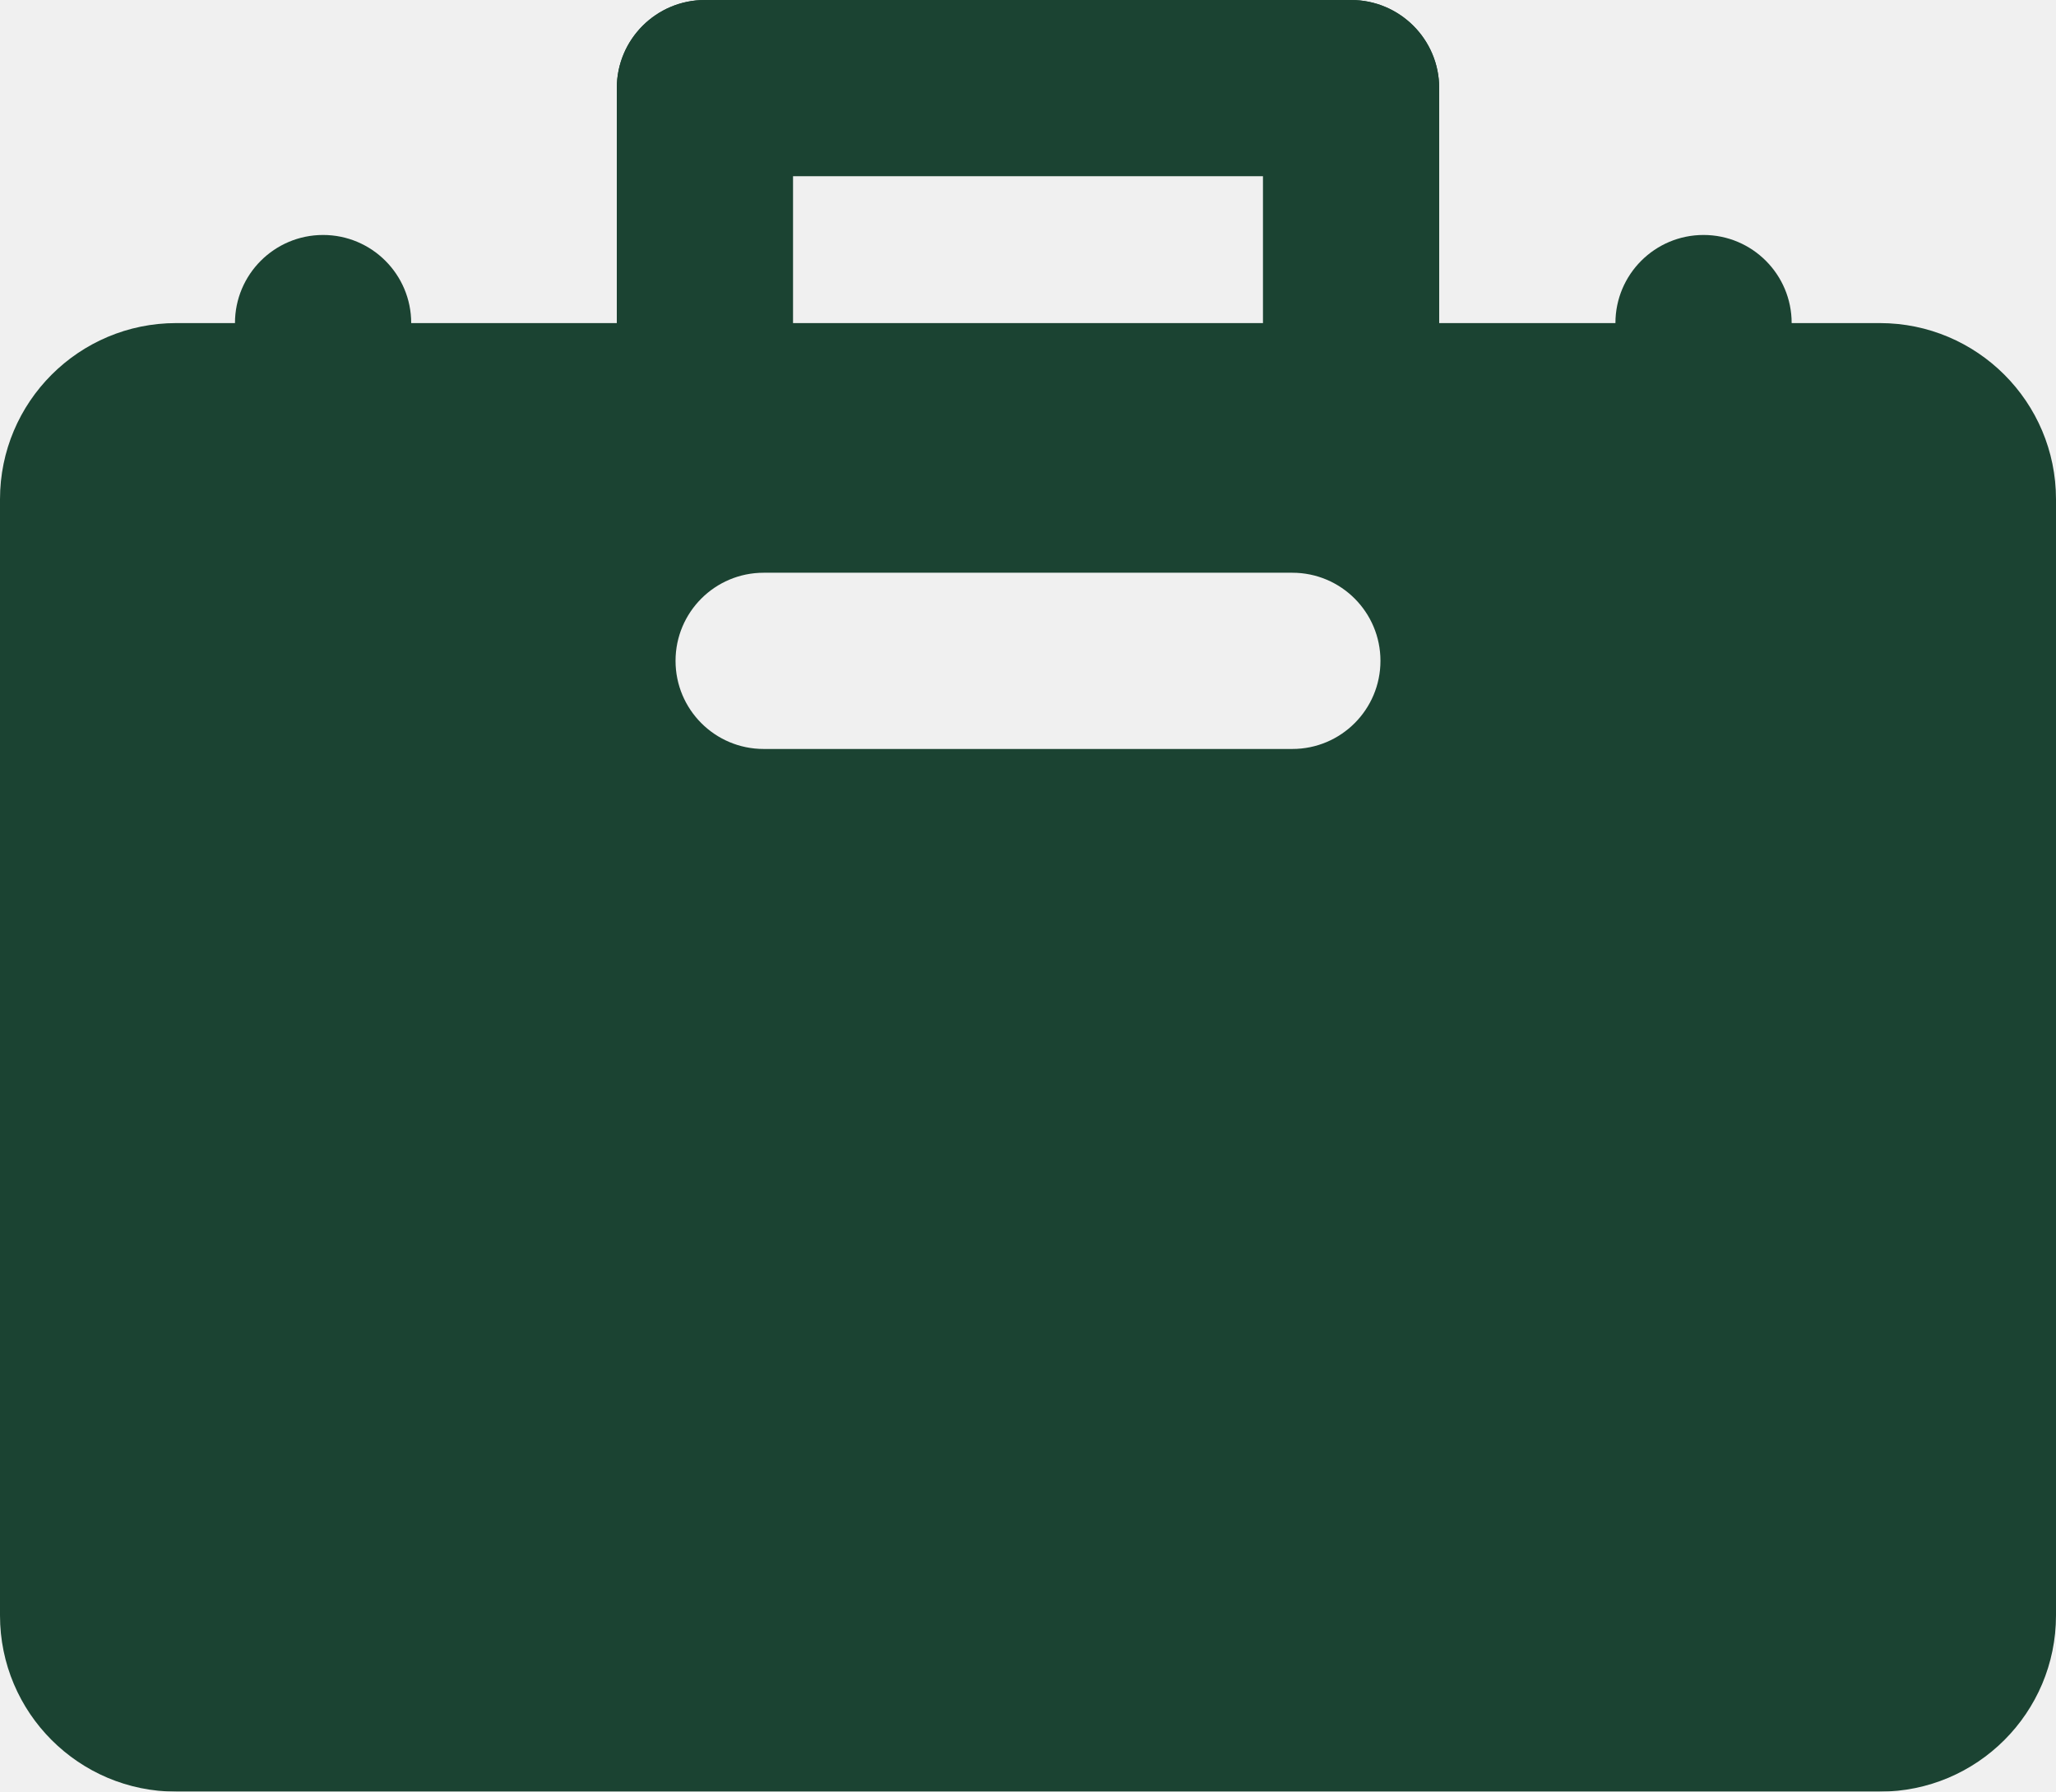
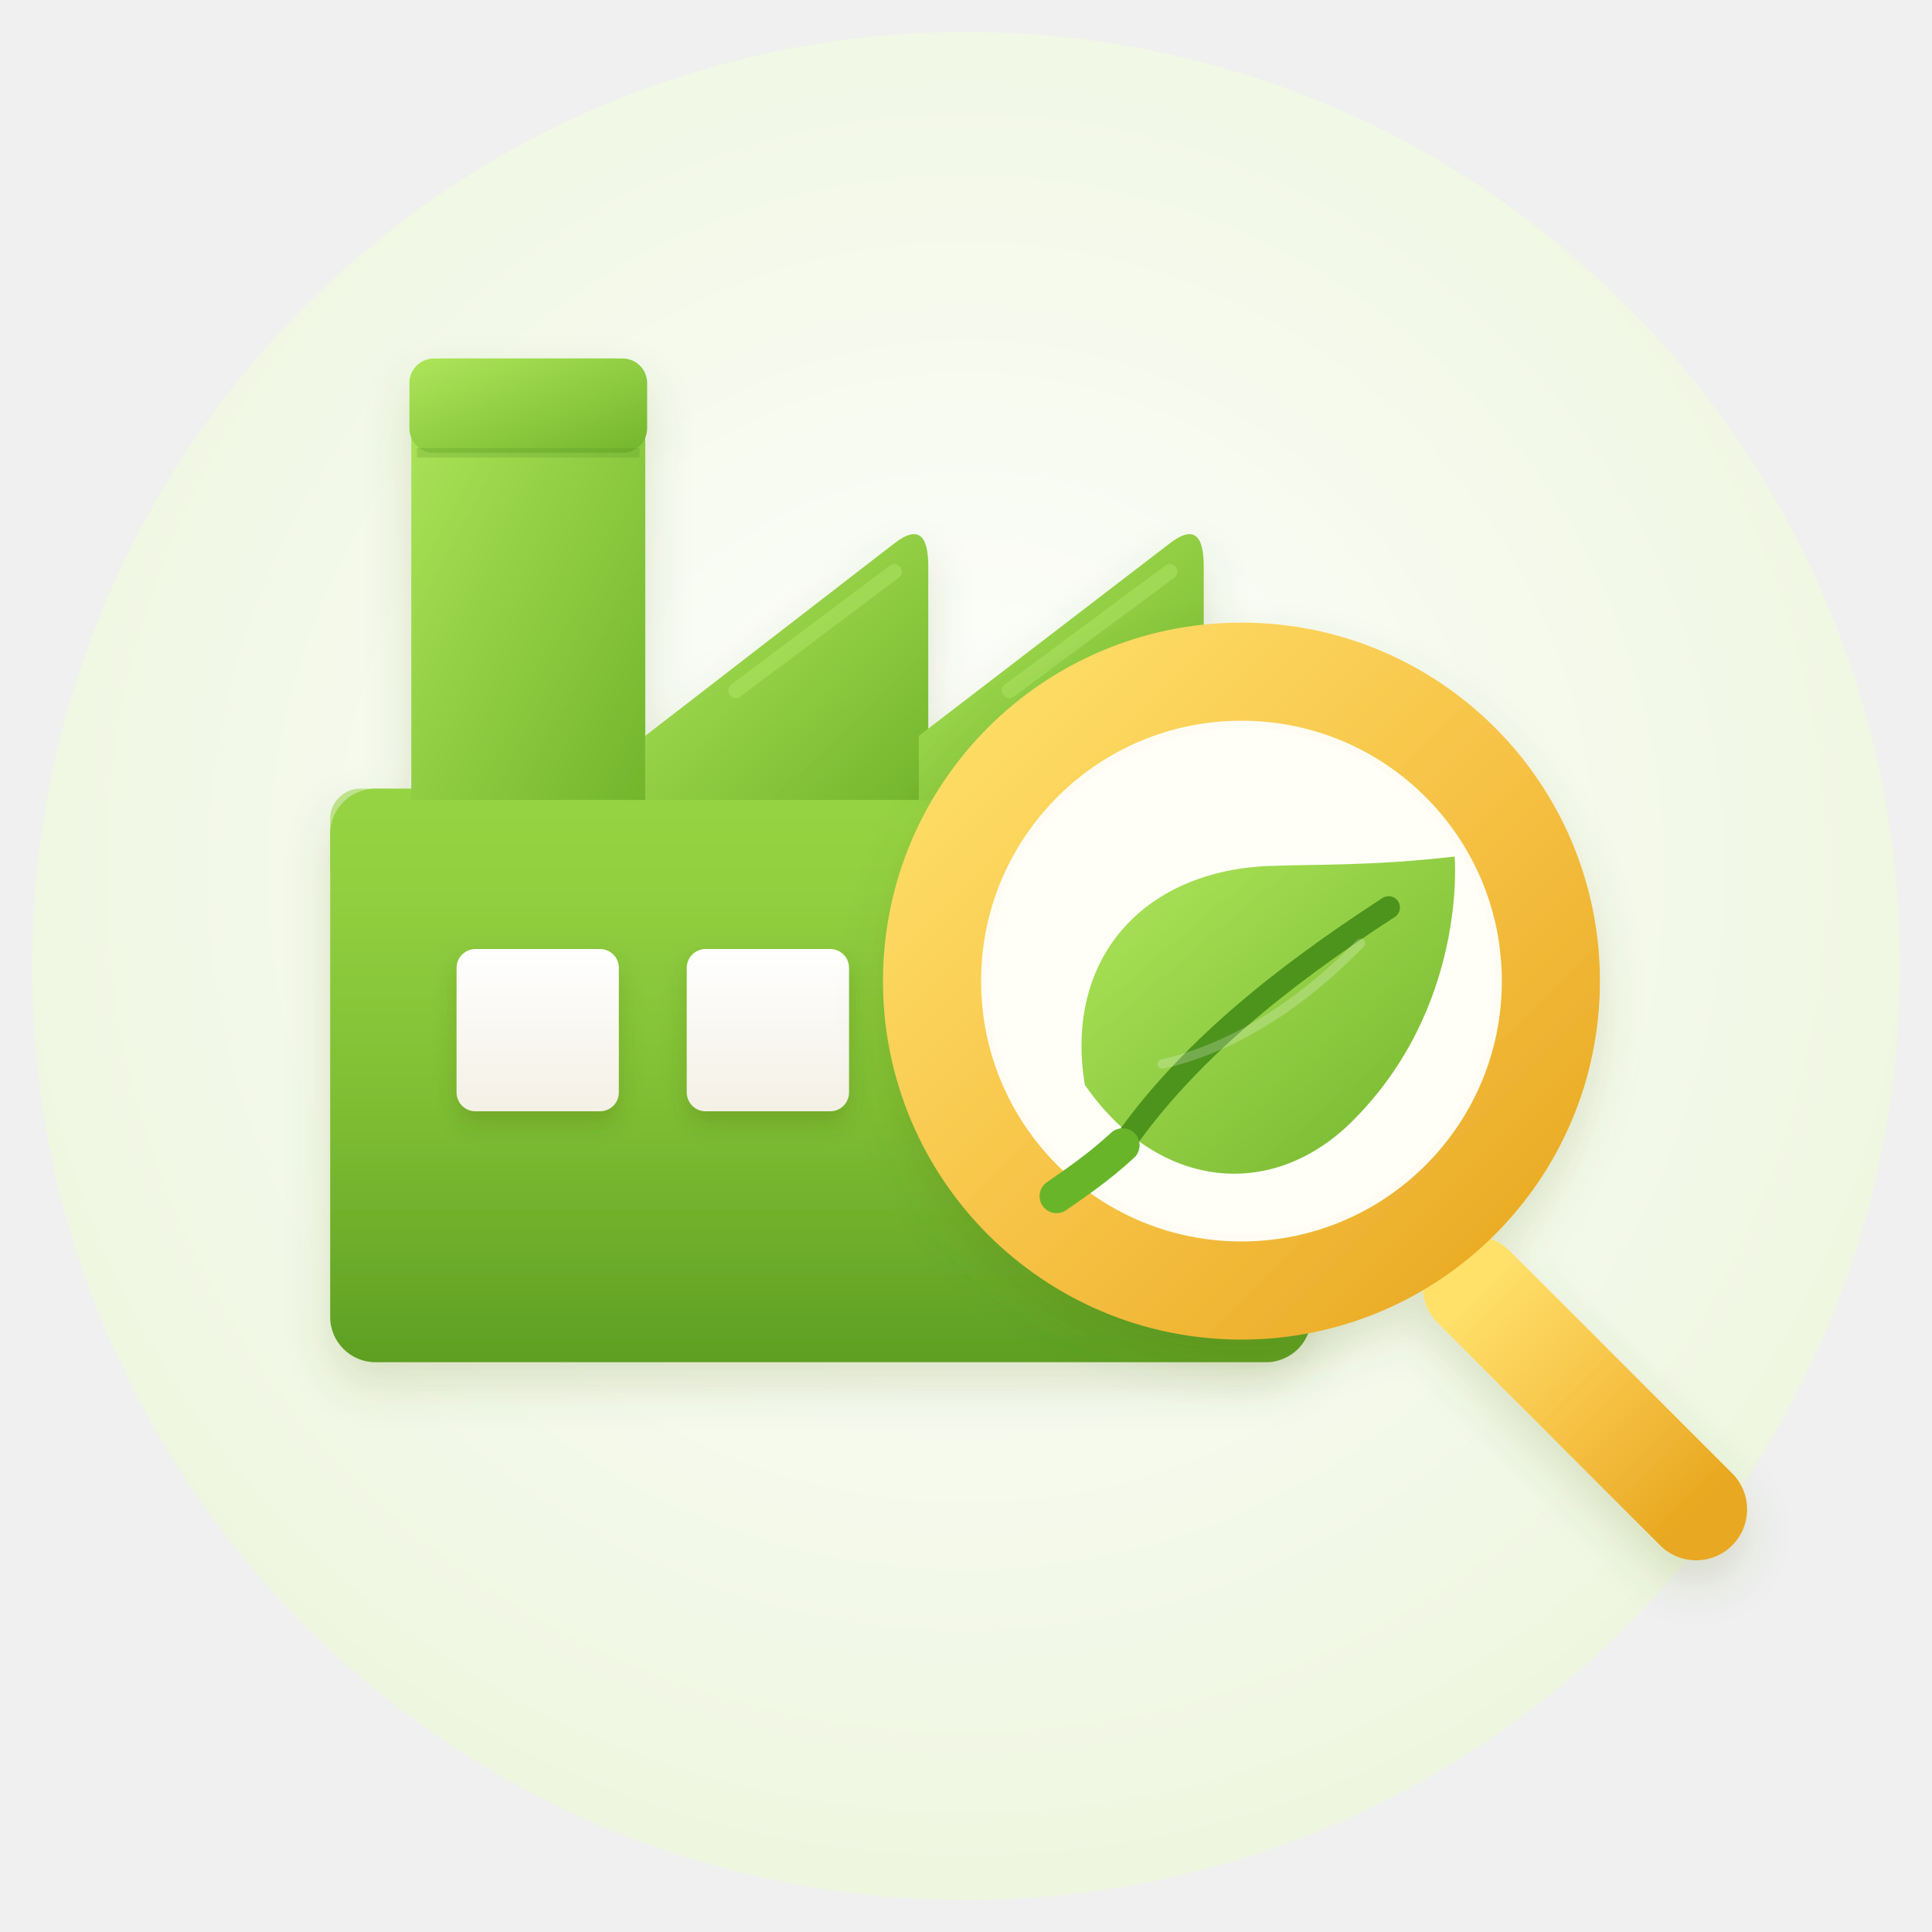
- <svg xmlns="http://www.w3.org/2000/svg" width="70" height="61" viewBox="29 33.5 70 61" fill="none">
-   <mask id="case-knockout" maskUnits="userSpaceOnUse" x="29" y="33.5" width="70" height="61">
-     <rect x="29" y="33.5" width="70" height="61" fill="white" />
-     <rect x="52" y="53" width="24" height="6" rx="3" fill="black" />
-   </mask>
-   <g mask="url(#case-knockout)">
-     <rect x="29" y="44.5" width="70" height="50" rx="6" fill="#1B4332" />
-     <rect x="37" y="41.5" width="6" height="9" rx="3" fill="#1B4332" />
-     <rect x="84" y="41.5" width="6" height="9" rx="3" fill="#1B4332" />
-     <rect x="50" y="33.5" width="28" height="6" rx="3" fill="#1B4332" />
-     <rect x="56" y="33.5" width="15" height="6" rx="3" transform="rotate(90 56 33.5)" fill="#1B4332" />
-     <rect x="78" y="33.5" width="15" height="6" rx="3" transform="rotate(90 78 33.5)" fill="#1B4332" />
+ <svg xmlns="http://www.w3.org/2000/svg" width="1024" height="1024" viewBox="0 0 1024 1024" role="img" aria-label="政府資源 icon">
+   <defs>
+     <radialGradient id="bg" cx="50%" cy="45%" r="55%">
+       <stop offset="0%" stop-color="#ffffff" />
+       <stop offset="100%" stop-color="#eef6df" />
+     </radialGradient>
+     <linearGradient id="green" x1="0" y1="0" x2="0" y2="1">
+       <stop offset="0%" stop-color="#9bd846" />
+       <stop offset="55%" stop-color="#7fbe33" />
+       <stop offset="100%" stop-color="#5e9f23" />
+     </linearGradient>
+     <linearGradient id="greenLight" x1="0" y1="0" x2="1" y2="1">
+       <stop offset="0%" stop-color="#aee65a" />
+       <stop offset="100%" stop-color="#73b52d" />
+     </linearGradient>
+     <linearGradient id="yellow" x1="0" y1="0" x2="1" y2="1">
+       <stop offset="0%" stop-color="#ffe16b" />
+       <stop offset="55%" stop-color="#f6c144" />
+       <stop offset="100%" stop-color="#e8a820" />
+     </linearGradient>
+     <linearGradient id="cream" x1="0" y1="0" x2="0" y2="1">
+       <stop offset="0%" stop-color="#ffffff" />
+       <stop offset="100%" stop-color="#f4f0e5" />
+     </linearGradient>
+     <filter id="softShadow" x="-20%" y="-20%" width="140%" height="140%">
+       <feDropShadow dx="0" dy="12" stdDeviation="12" flood-color="#496100" flood-opacity="0.16" />
+     </filter>
+     <filter id="smallShadow" x="-30%" y="-30%" width="160%" height="160%">
+       <feDropShadow dx="0" dy="6" stdDeviation="6" flood-color="#335000" flood-opacity="0.20" />
+     </filter>
+   </defs>
+   <circle cx="512" cy="512" r="495" fill="url(#bg)" />
+   <g filter="url(#softShadow)">
+     <rect x="175" y="418" width="520" height="304" rx="24" fill="url(#green)" />
+     <rect x="175" y="418" width="520" height="58" rx="16" fill="#91cf3f" opacity="0.55" />
+     <path d="M218 205 Q218 190 234 190 H326 Q342 190 342 205 V424 H218 Z" fill="url(#greenLight)" />
+     <rect x="217" y="190" width="126" height="50" rx="13" fill="url(#greenLight)" />
+     <path d="M221 240 H339" stroke="#4f8f20" stroke-width="5" opacity="0.22" />
+     <path d="M342 424 V390 L474 288 Q492 274 492 300 V424 Z" fill="url(#greenLight)" />
+     <path d="M487 424 V390 L620 288 Q638 274 638 300 V424 Z" fill="url(#greenLight)" />
+     <path d="M390 366 L474 303" stroke="#bdf076" stroke-width="8" stroke-linecap="round" opacity="0.35" />
+     <path d="M535 366 L620 303" stroke="#bdf076" stroke-width="8" stroke-linecap="round" opacity="0.35" />
+     <rect x="242" y="503" width="86" height="86" rx="10" fill="url(#cream)" filter="url(#smallShadow)" />
+     <rect x="364" y="503" width="86" height="86" rx="10" fill="url(#cream)" filter="url(#smallShadow)" />
+   </g>
+   <g filter="url(#softShadow)">
+     <path d="M781 682 L899 800" stroke="url(#yellow)" stroke-width="54" stroke-linecap="round" />
+     <circle cx="658" cy="520" r="164" fill="#fffdf3" stroke="url(#yellow)" stroke-width="52" />
+     <circle cx="658" cy="520" r="134" fill="#fffef8" opacity="0.94" />
+     <path d="M575 575 C564 509 605 462 672 459 C699 458 727 459 771 454 C771 454 778 534 716 595 C673 637 613 630 575 575 Z" fill="url(#greenLight)" />
+     <path d="M595 607 C629 558 679 518 736 481" fill="none" stroke="#4e941e" stroke-width="12" stroke-linecap="round" />
+     <path d="M595 607 C582 619 570 627 560 634" fill="none" stroke="#69b52a" stroke-width="18" stroke-linecap="round" />
+     <path d="M616 564 C651 556 687 535 721 500" fill="none" stroke="#ffffff" stroke-width="5" opacity="0.22" stroke-linecap="round" />
  </g>
</svg>
